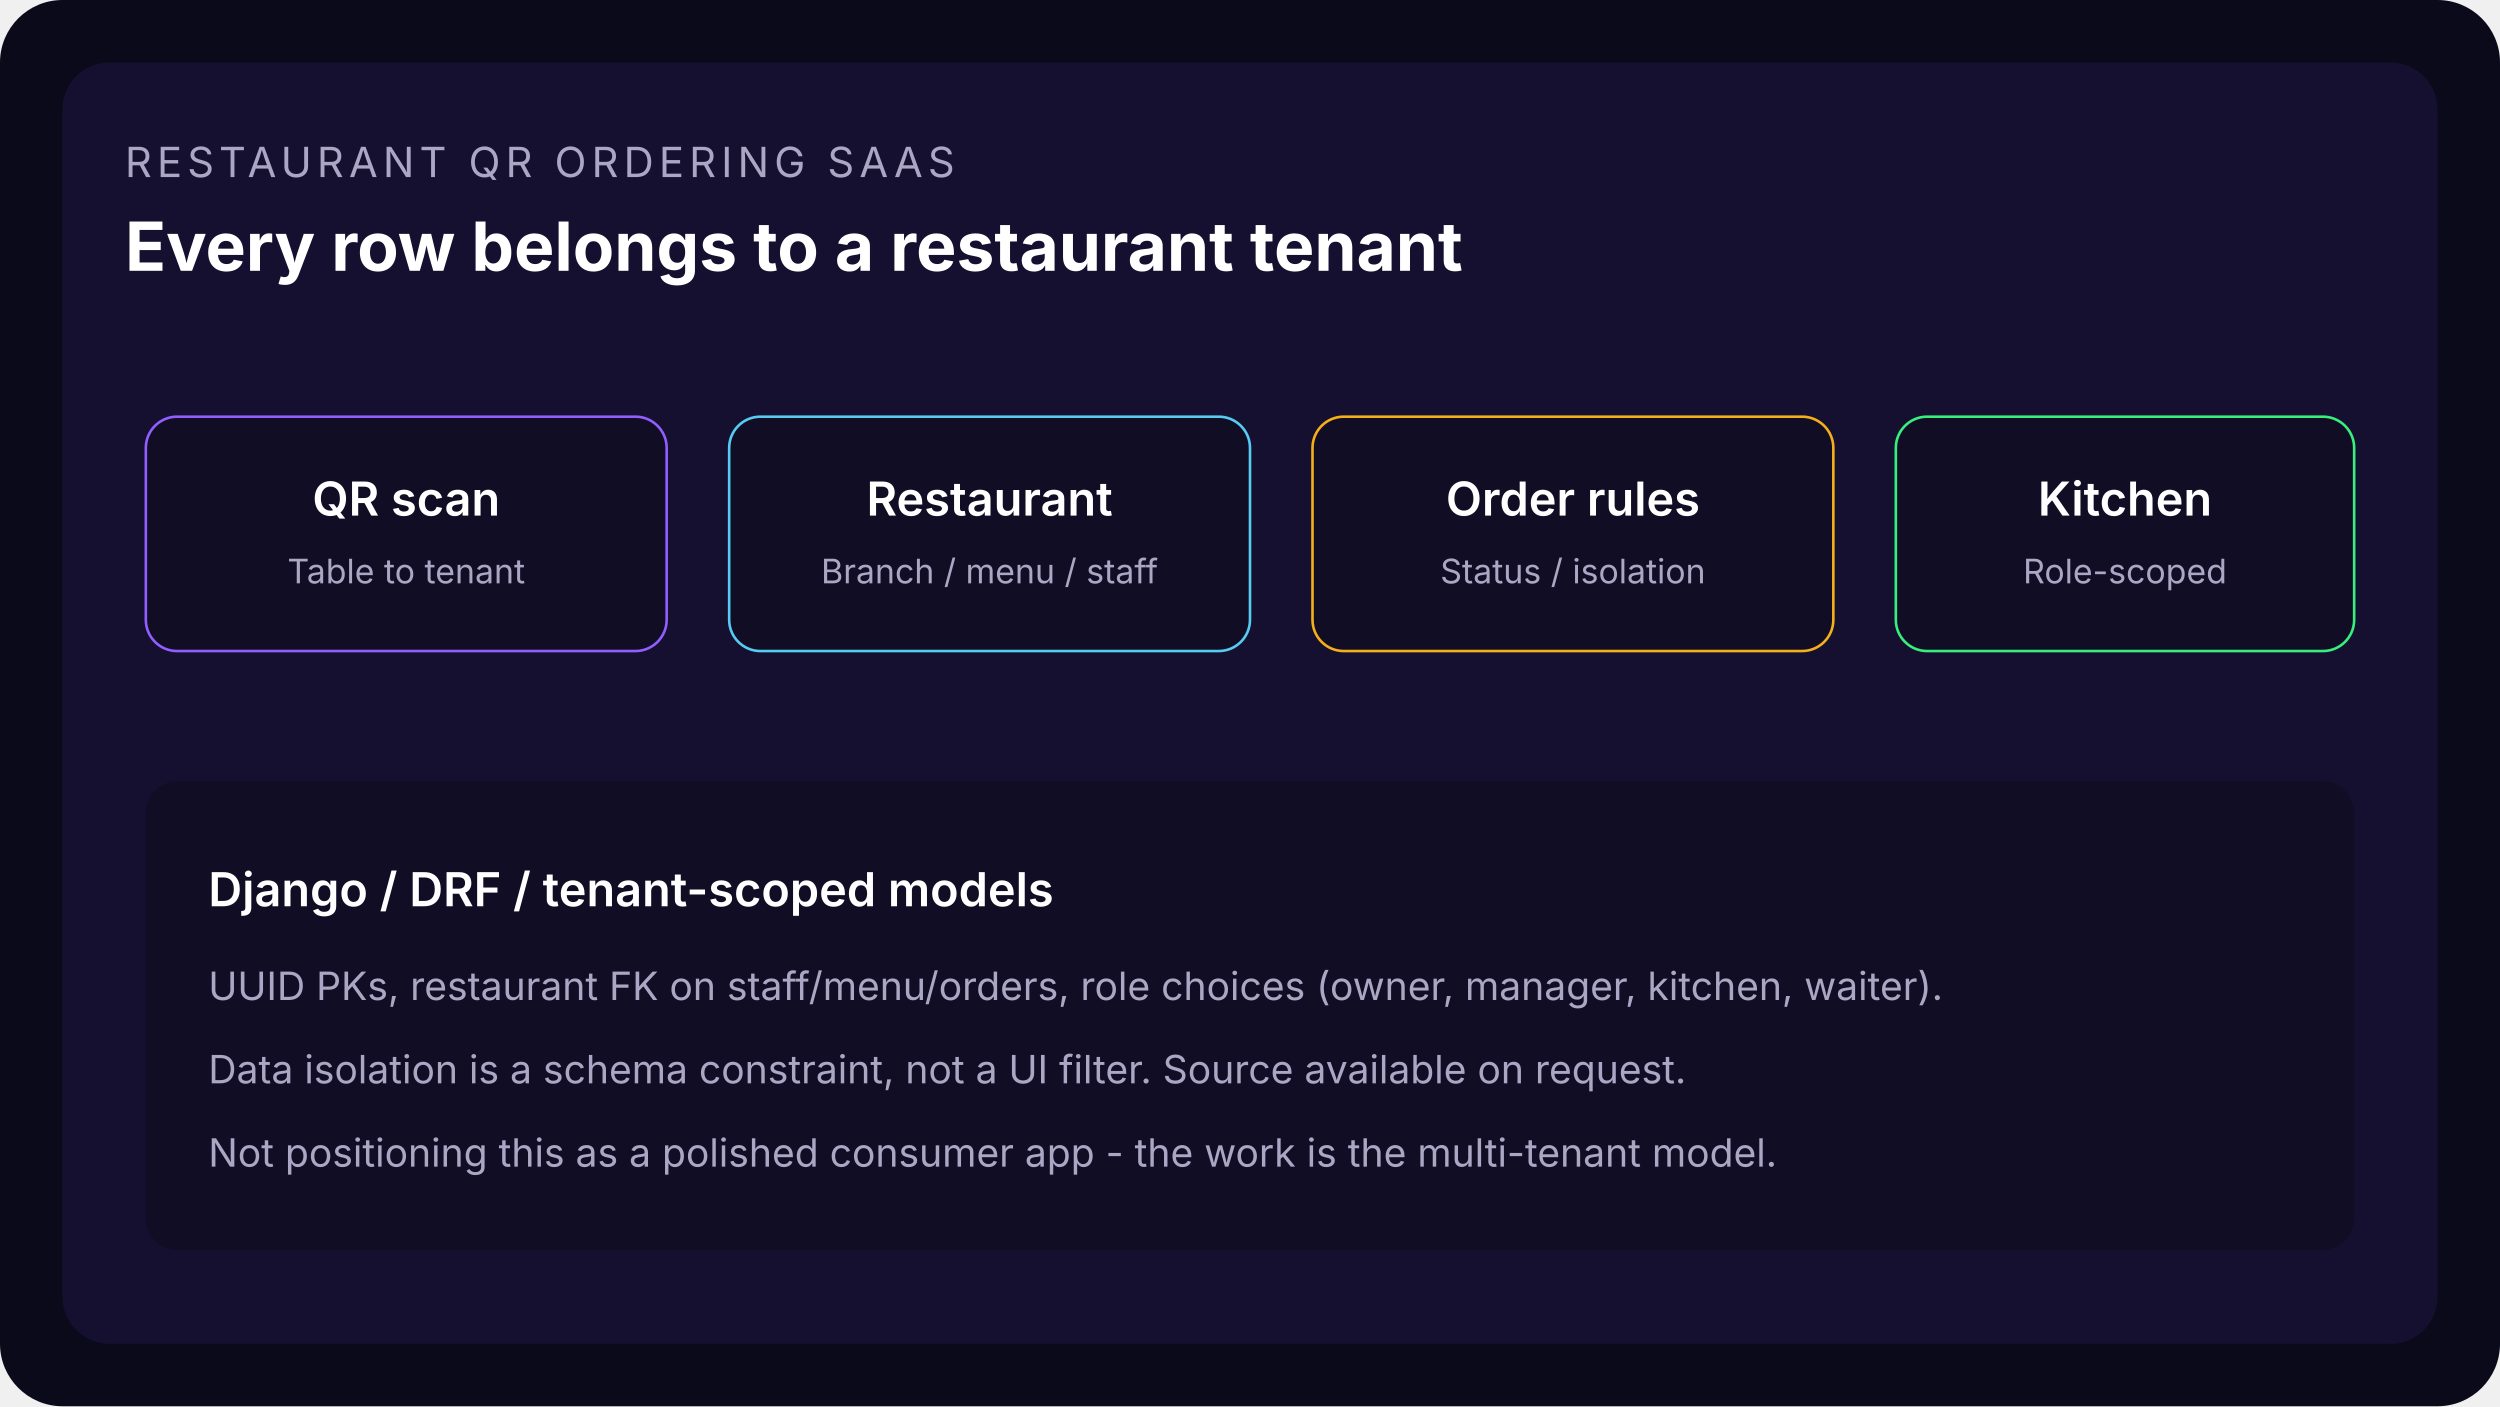
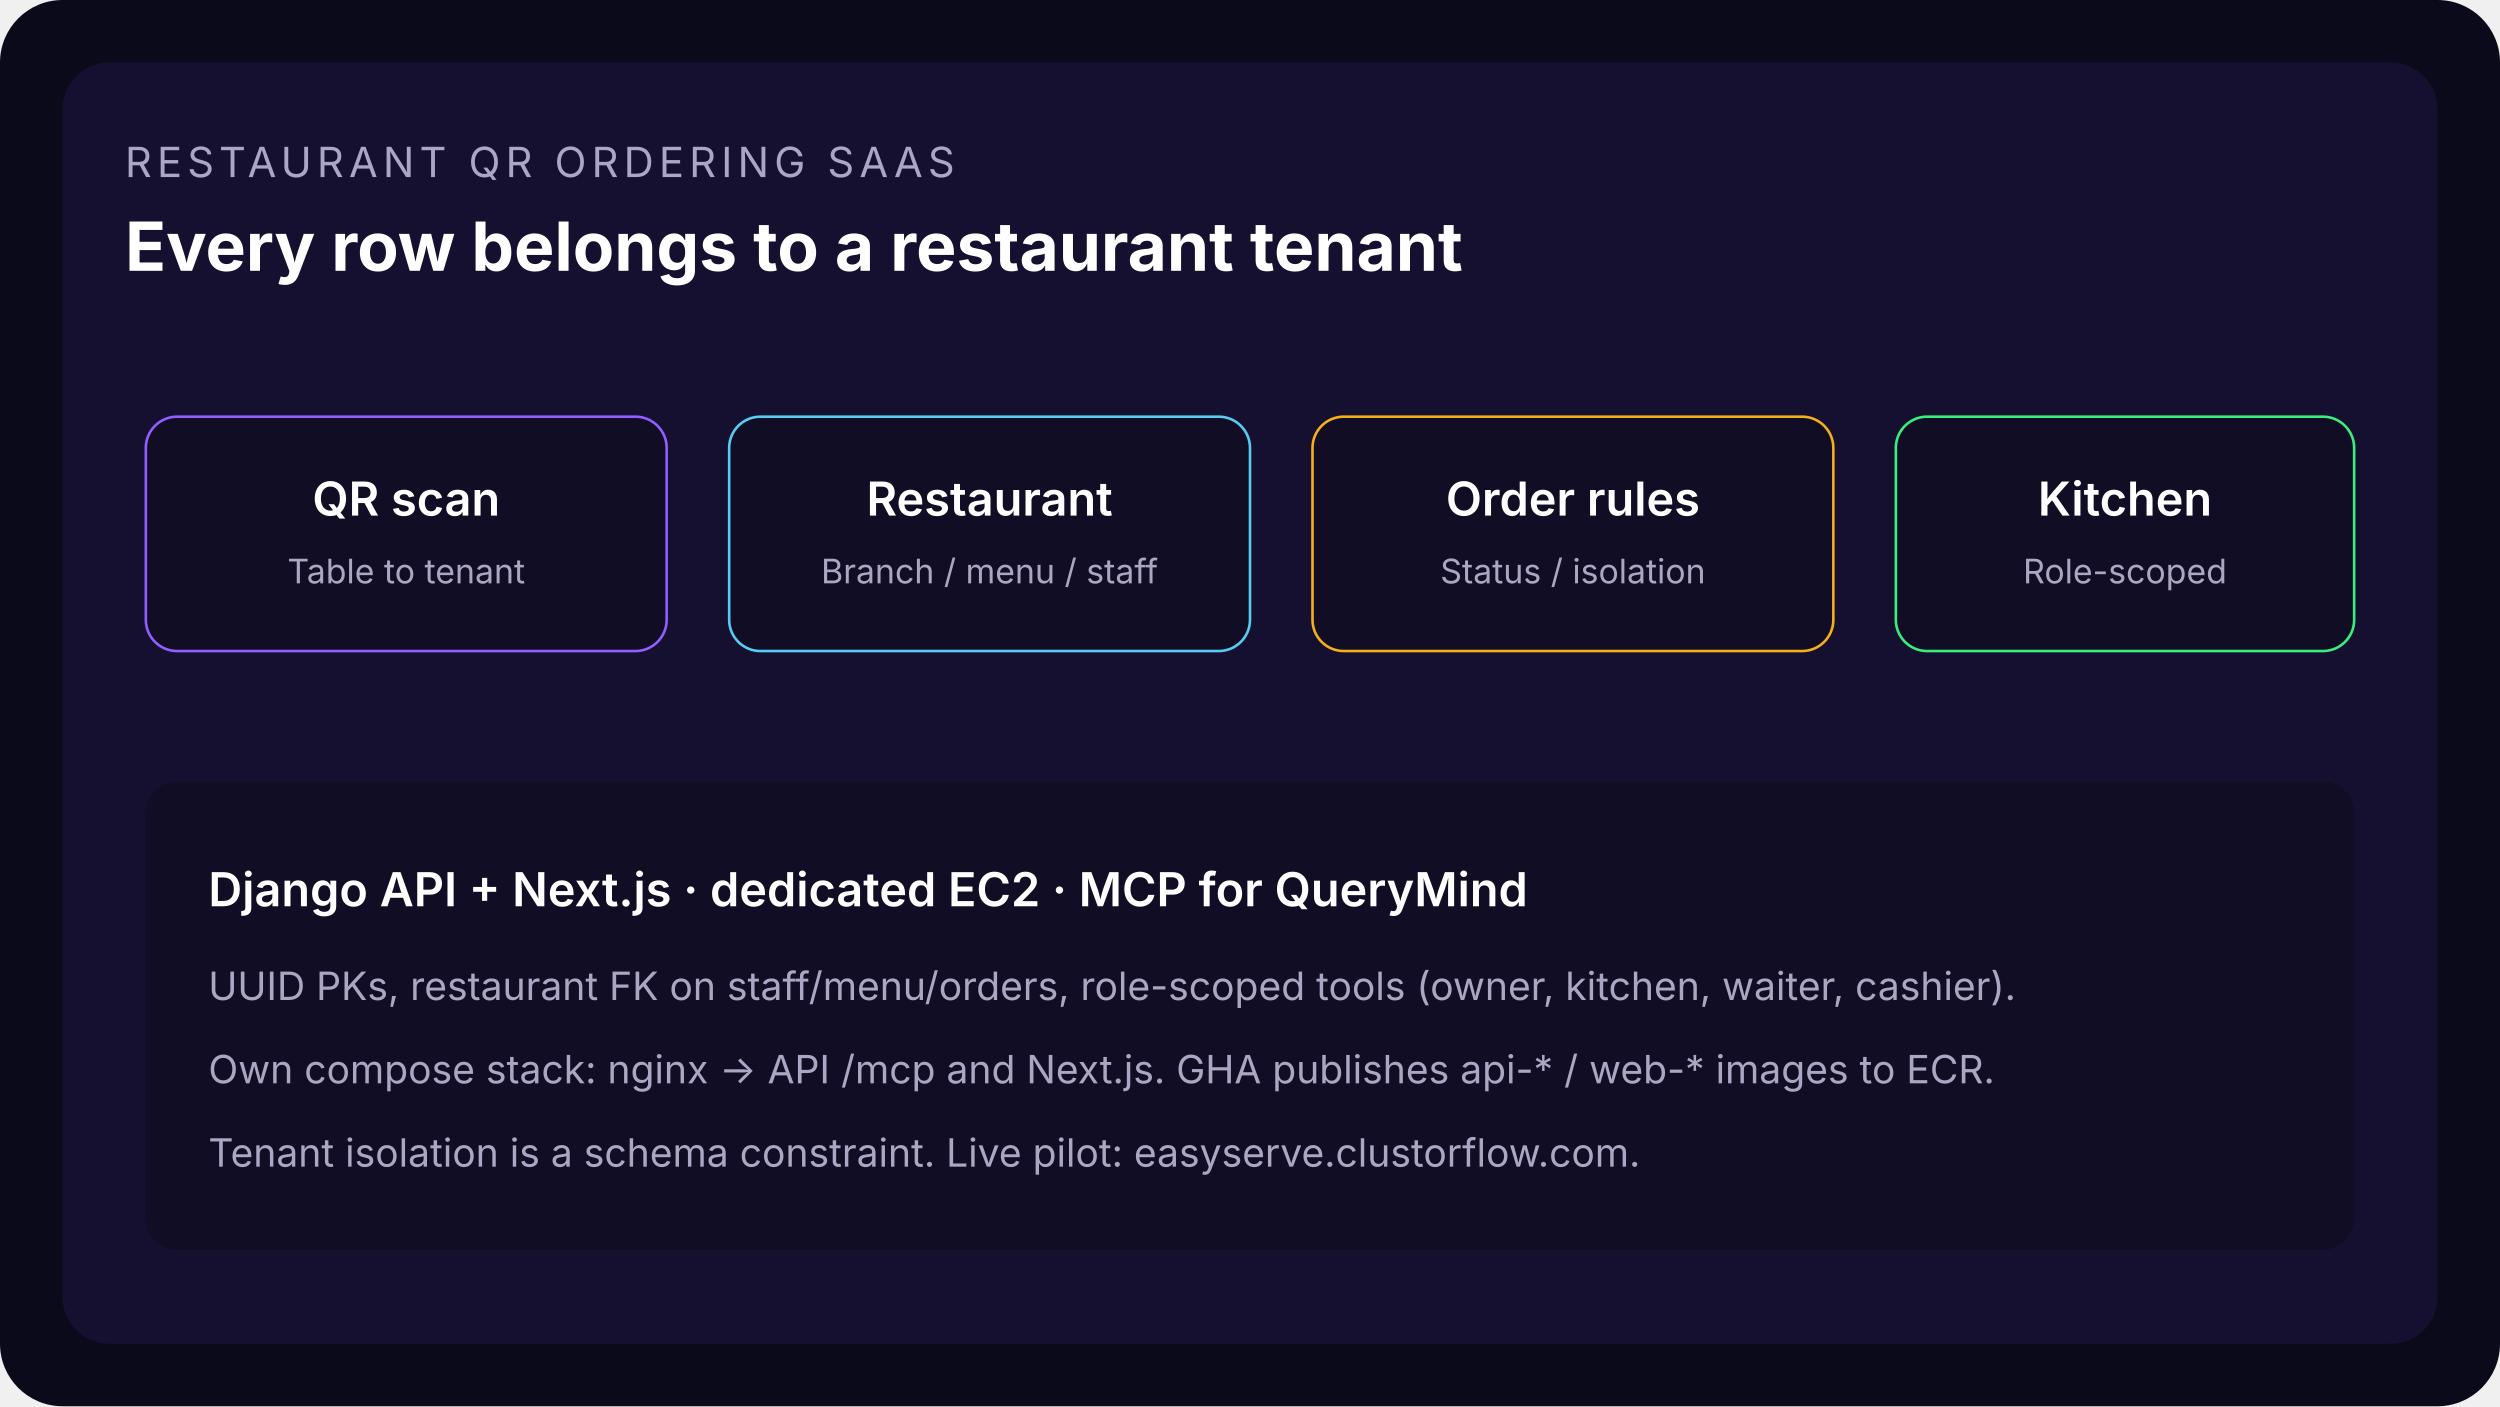
<svg xmlns="http://www.w3.org/2000/svg" viewBox="0 0 960 540" role="img" aria-labelledby="rqTitle">
  <rect width="960" height="540" rx="24" fill="#0b0a1a" />
  <rect x="24" y="24" width="912" height="492" rx="18" fill="#151030" />
  <text x="48" y="68" fill="#aaa6c3" font-family="Poppins, Inter, Arial, sans-serif" font-size="16" letter-spacing="2">RESTAURANT QR ORDERING SAAS</text>
  <text x="48" y="104" fill="#ffffff" font-family="Poppins, Inter, Arial, sans-serif" font-size="26" font-weight="700">Every row belongs to a restaurant tenant</text>
  <rect x="56" y="160" width="200" height="90" rx="12" fill="#100d25" stroke="#915EFF" />
  <text x="156" y="198" text-anchor="middle" fill="#ffffff" font-family="Poppins, Inter, Arial, sans-serif" font-size="18" font-weight="600">QR scan</text>
  <text x="156" y="224" text-anchor="middle" fill="#aaa6c3" font-family="Poppins, Inter, Arial, sans-serif" font-size="13">Table to tenant</text>
  <rect x="280" y="160" width="200" height="90" rx="12" fill="#100d25" stroke="#56ccf2" />
  <text x="380" y="198" text-anchor="middle" fill="#ffffff" font-family="Poppins, Inter, Arial, sans-serif" font-size="18" font-weight="600">Restaurant</text>
  <text x="380" y="224" text-anchor="middle" fill="#aaa6c3" font-family="Poppins, Inter, Arial, sans-serif" font-size="13">Branch / menu / staff</text>
  <rect x="504" y="160" width="200" height="90" rx="12" fill="#100d25" stroke="#f5af19" />
  <text x="604" y="198" text-anchor="middle" fill="#ffffff" font-family="Poppins, Inter, Arial, sans-serif" font-size="18" font-weight="600">Order rules</text>
  <text x="604" y="224" text-anchor="middle" fill="#aaa6c3" font-family="Poppins, Inter, Arial, sans-serif" font-size="13">Status / isolation</text>
  <rect x="728" y="160" width="176" height="90" rx="12" fill="#100d25" stroke="#38ef7d" />
  <text x="816" y="198" text-anchor="middle" fill="#ffffff" font-family="Poppins, Inter, Arial, sans-serif" font-size="18" font-weight="600">Kitchen</text>
  <text x="816" y="224" text-anchor="middle" fill="#aaa6c3" font-family="Poppins, Inter, Arial, sans-serif" font-size="13">Role-scoped</text>
  <rect x="56" y="300" width="848" height="180" rx="12" fill="#100d25" />
-   <text x="80" y="348" fill="#ffffff" font-family="Poppins, Inter, Arial, sans-serif" font-size="18" font-weight="600">Django / DRF / tenant-scoped models</text>
-   <text x="80" y="384" fill="#aaa6c3" font-family="Poppins, Inter, Arial, sans-serif" font-size="15">UUID PKs, restaurant FK on staff/menu/orders, role choices (owner, manager, kitchen, waiter).</text>
-   <text x="80" y="416" fill="#aaa6c3" font-family="Poppins, Inter, Arial, sans-serif" font-size="15">Data isolation is a schema constraint, not a UI filter. Source available on request.</text>
-   <text x="80" y="448" fill="#aaa6c3" font-family="Poppins, Inter, Arial, sans-serif" font-size="15">Not positioning this as a polished consumer app - the work is the multi-tenant model.</text>
+   <text x="80" y="348" fill="#ffffff" font-family="Poppins, Inter, Arial, sans-serif" font-size="18" font-weight="600">Django API + Next.js · dedicated EC2 · MCP for QueryMind</text>
+   <text x="80" y="384" fill="#aaa6c3" font-family="Poppins, Inter, Arial, sans-serif" font-size="15">UUID PKs, restaurant FK on staff/menu/orders, role-scoped tools (owner, kitchen, waiter, cashier).</text>
+   <text x="80" y="416" fill="#aaa6c3" font-family="Poppins, Inter, Arial, sans-serif" font-size="15">Own compose stack: nginx → API /mcp and Next.js. GHA publishes api-* / web-* images to ECR.</text>
+   <text x="80" y="448" fill="#aaa6c3" font-family="Poppins, Inter, Arial, sans-serif" font-size="15">Tenant isolation is a schema constraint. Live pilot: easyserve.clustorflow.com.</text>
</svg>
